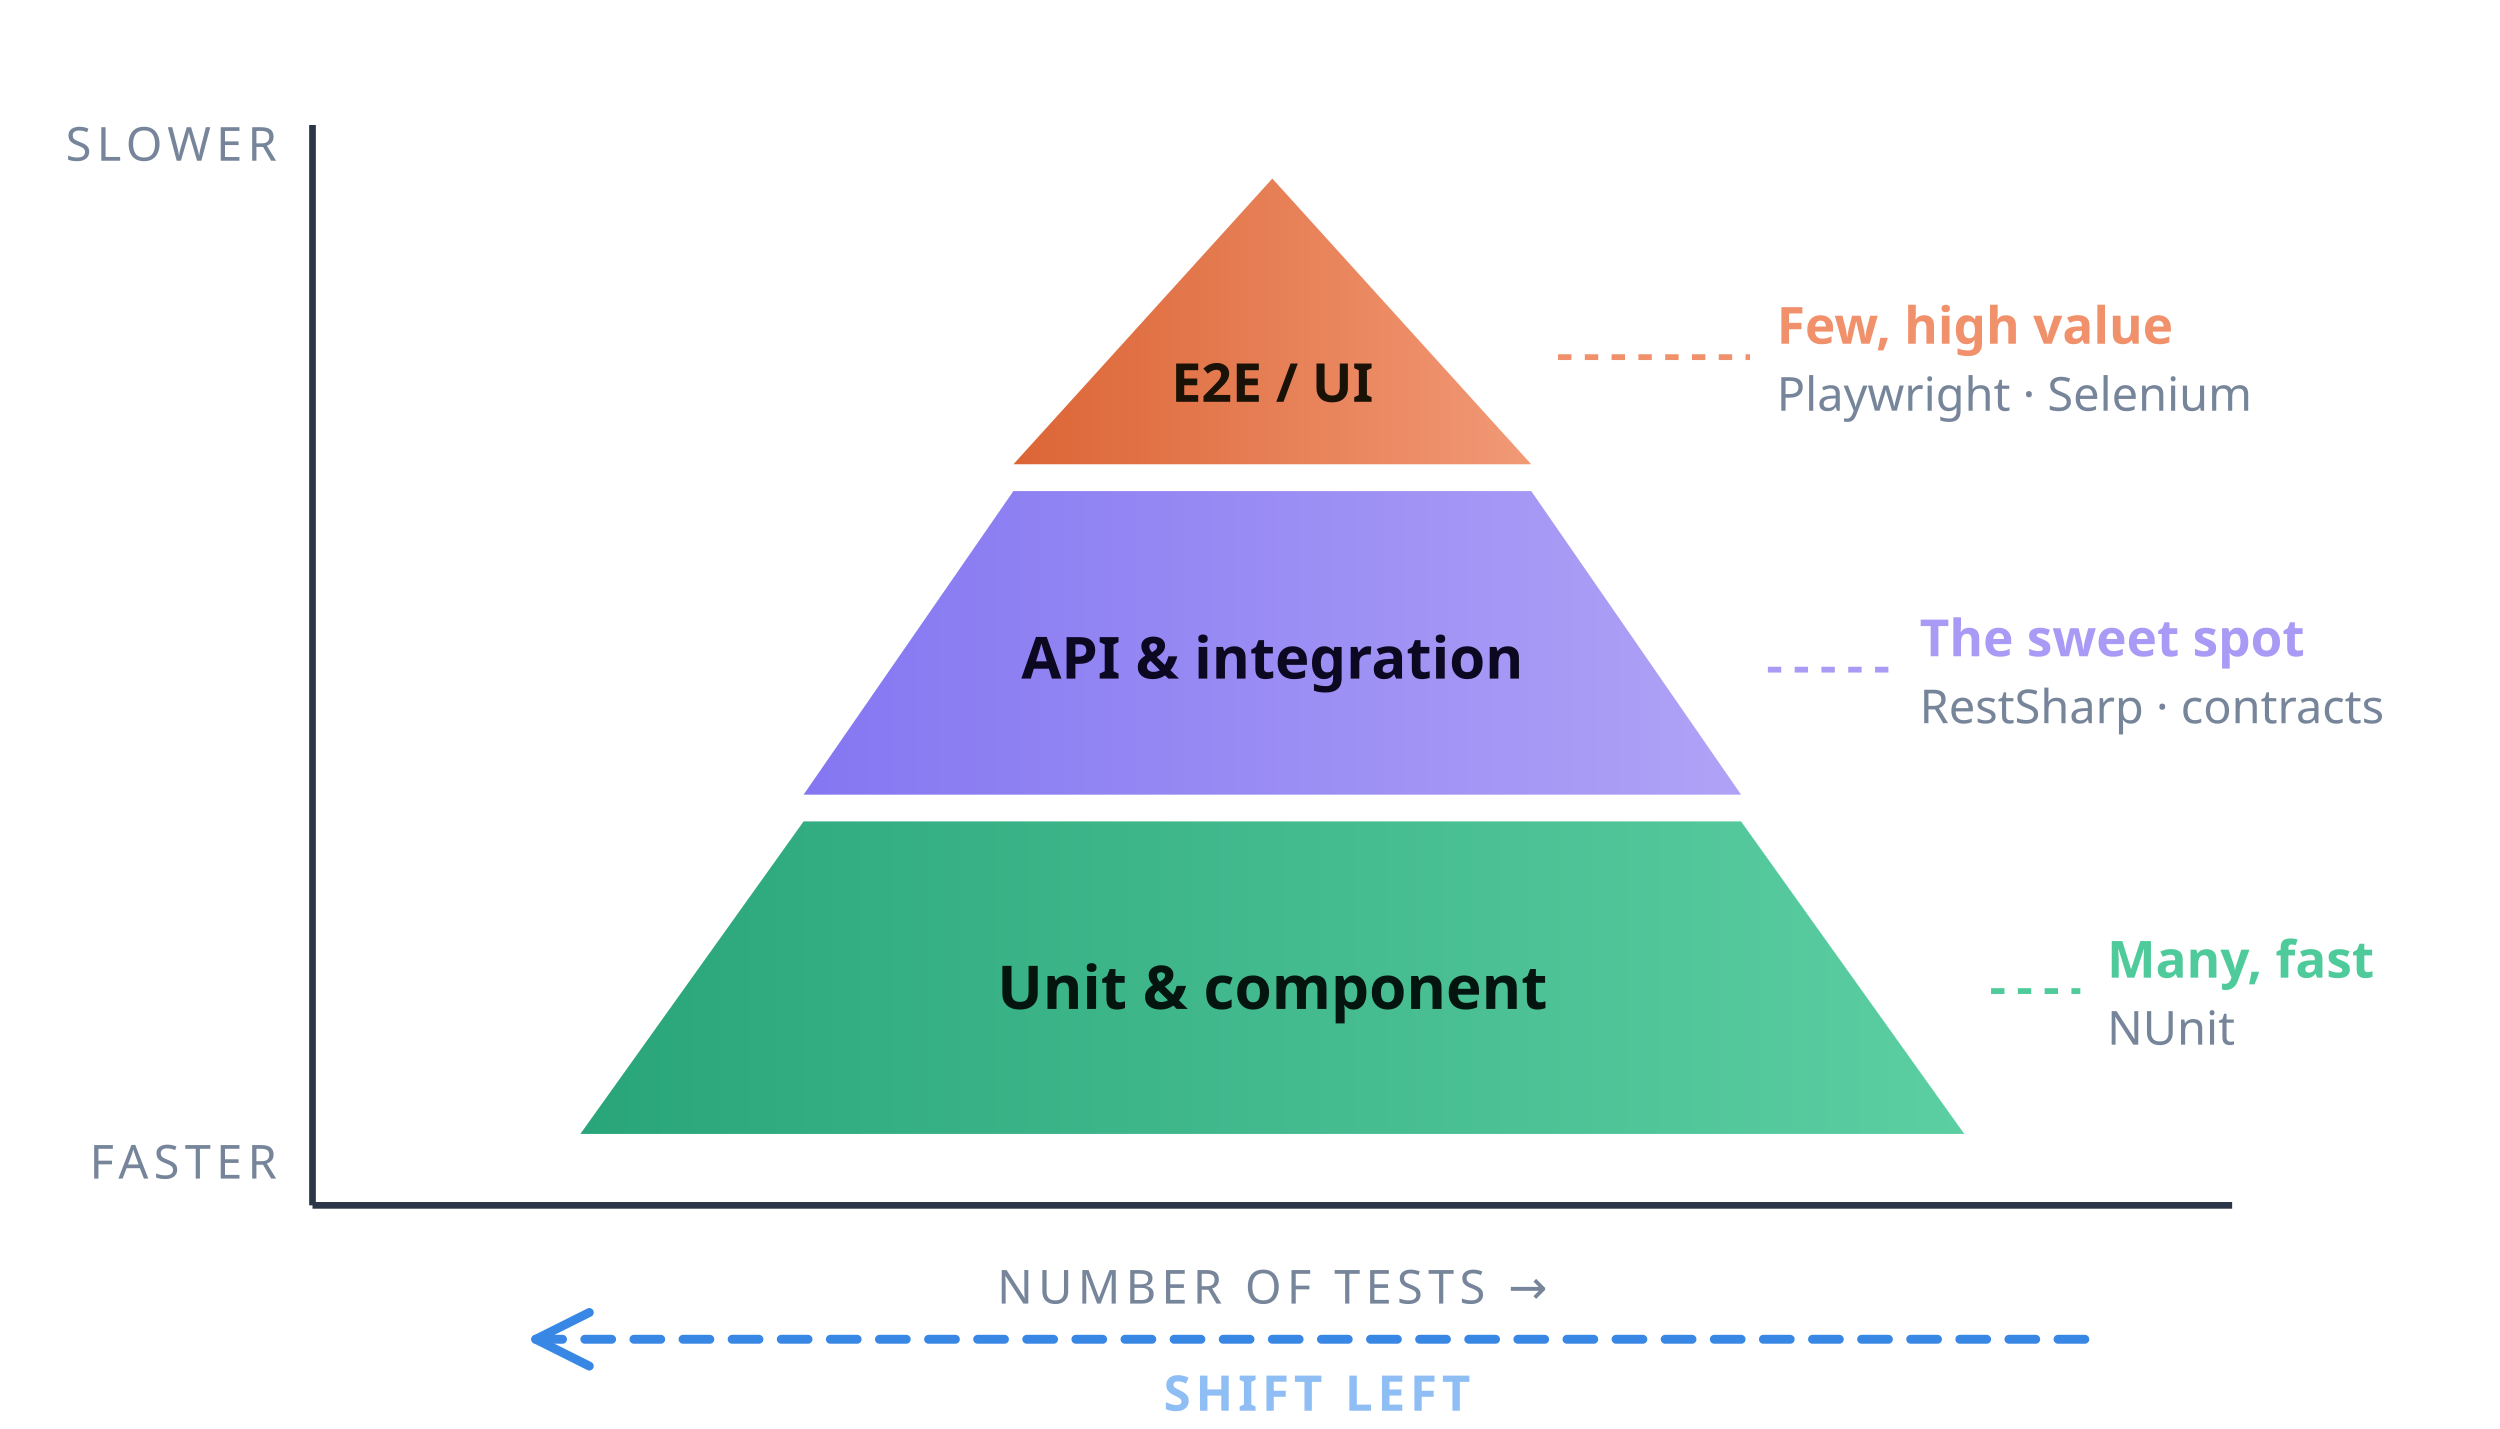
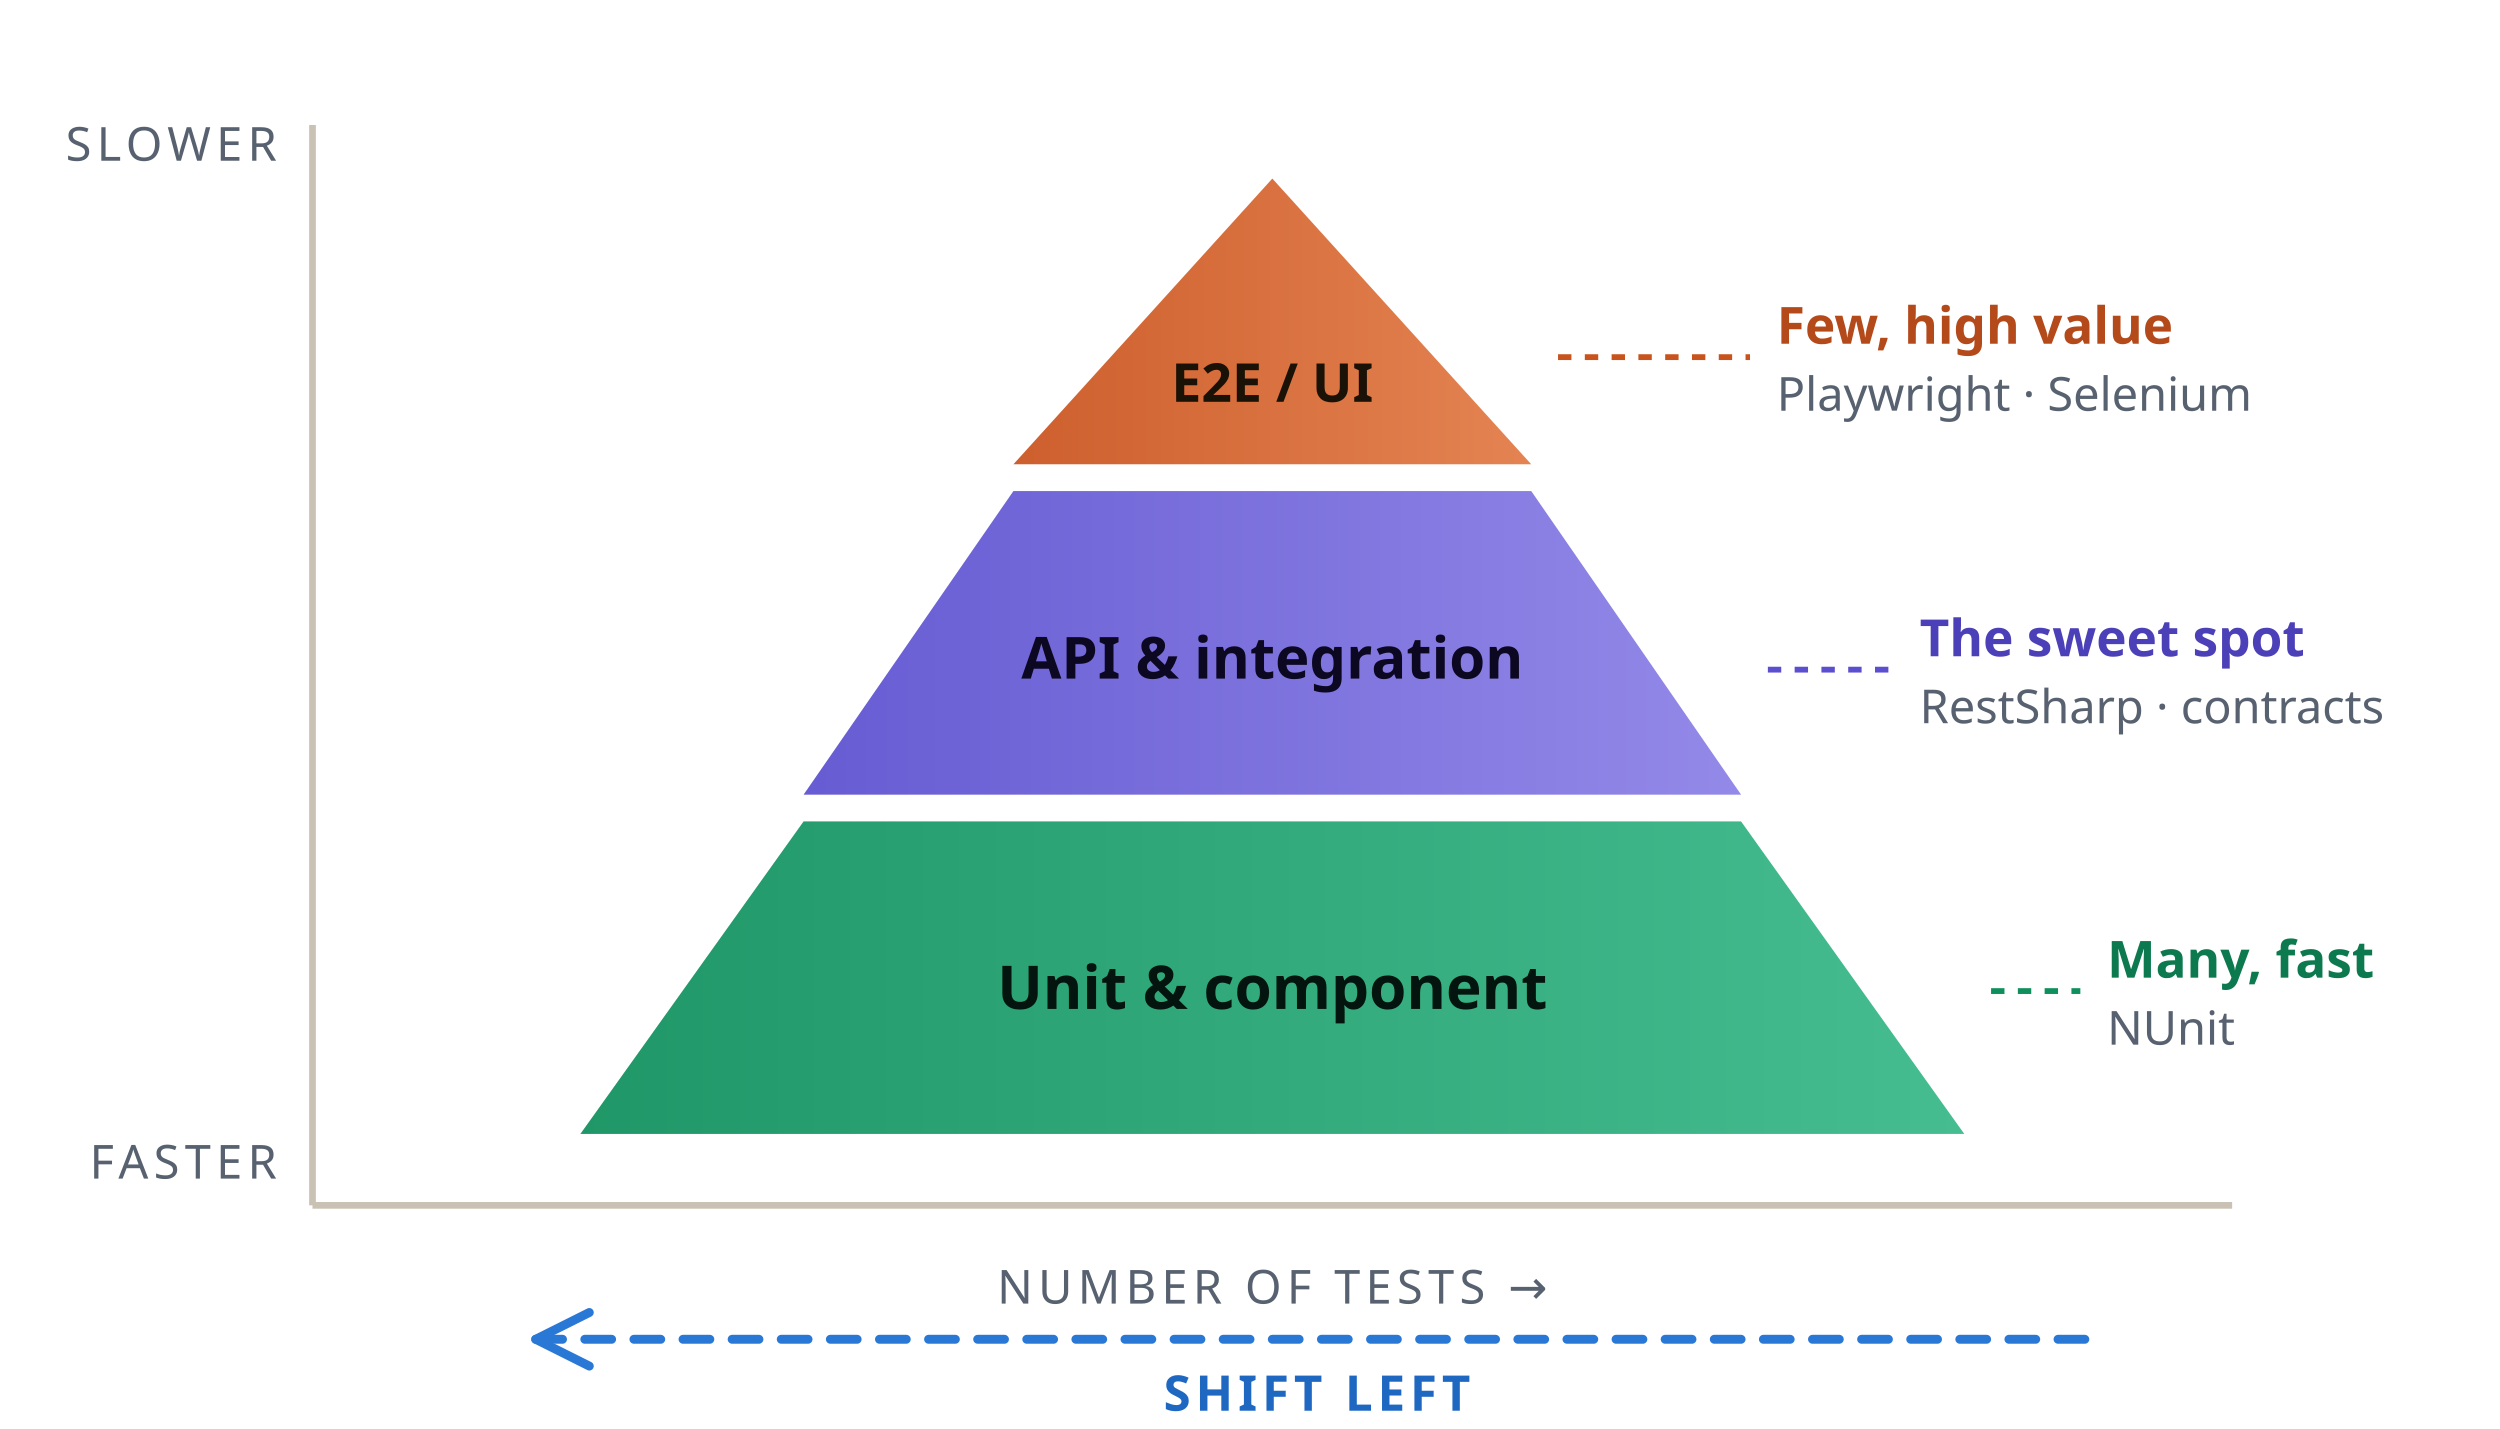
<svg xmlns="http://www.w3.org/2000/svg" viewBox="0 0 560 320" role="img" aria-label="Test automation pyramid: a broad base of fast unit and component tests, a middle band of API and integration tests, and a narrow tip of end-to-end UI tests, under a shift-left arrow.">
  <defs>
    <linearGradient id="py-e2e" x1="0" y1="0" x2="1" y2="0">
-       <stop offset="0" stop-color="#d95926" />
-       <stop offset="1" stop-color="#F0916B" />
+       <stop offset="0" stop-color="#c9531d" />
+       <stop offset="1" stop-color="#E27A45" />
    </linearGradient>
    <linearGradient id="py-api" x1="0" y1="0" x2="1" y2="0">
-       <stop offset="0" stop-color="#7B6CF0" />
-       <stop offset="1" stop-color="#A99BF5" />
+       <stop offset="0" stop-color="#5B4FCF" />
+       <stop offset="1" stop-color="#8B80E6" />
    </linearGradient>
    <linearGradient id="py-unit" x1="0" y1="0" x2="1" y2="0">
-       <stop offset="0" stop-color="#199e70" />
-       <stop offset="1" stop-color="#4FCB9B" />
+       <stop offset="0" stop-color="#0f8f5c" />
+       <stop offset="1" stop-color="#37B888" />
    </linearGradient>
  </defs>
  <style>
    .b { opacity: 1; }
    @keyframes py-in { from { opacity: 0; transform: translateY(10px); } to { opacity: 1; transform: none; } }
    @media (prefers-reduced-motion: no-preference) {
      .b { animation: py-in .55s ease-out both; transform-origin: 50% 100%; }
      .b1 { animation-delay: .15s } .b2 { animation-delay: .5s }
      .b3 { animation-delay: .85s } .b4 { animation-delay: 1.2s }
      .b5 { animation-delay: 1.5s } .b6 { animation-delay: 1.8s }
      .b7 { animation-delay: 2.1s }
    }
  </style>
-   <g stroke="#2B3648" stroke-width="1.5">
+   <g stroke="#C9C2B4" stroke-width="1.5">
    <line x1="70" y1="28" x2="70" y2="270" />
    <line x1="70" y1="270" x2="500" y2="270" />
  </g>
-   <g font-family="Segoe UI, sans-serif" font-size="10.5" fill="#76859A" letter-spacing="1.2">
+   <g font-family="Segoe UI, sans-serif" font-size="10.5" fill="#57616F" letter-spacing="1.2">
    <text x="62" y="36" text-anchor="end">SLOWER</text>
    <text x="62" y="264" text-anchor="end">FASTER</text>
    <text x="285" y="292" text-anchor="middle">NUMBER OF TESTS  →</text>
  </g>
  <g class="b b1">
    <path d="M180 184 L390 184 L440 254 L130 254 Z" fill="url(#py-unit)" fill-opacity=".93" />
    <text x="285" y="226" text-anchor="middle" font-family="Segoe UI, sans-serif" font-size="13.5" font-weight="700" fill="#03150E">Unit &amp; component</text>
  </g>
  <g class="b b2">
-     <line x1="446" y1="222" x2="466" y2="222" stroke="#4FCB9B" stroke-width="1.3" stroke-dasharray="3 3" />
-     <text x="472" y="219" font-family="Segoe UI, sans-serif" font-size="11.5" fill="#4FCB9B" font-weight="650">Many, fast</text>
-     <text x="472" y="234" font-family="Segoe UI, sans-serif" font-size="10.5" fill="#76859A">NUnit</text>
+     <line x1="446" y1="222" x2="466" y2="222" stroke="#0f8f5c" stroke-width="1.3" stroke-dasharray="3 3" />
+     <text x="472" y="219" font-family="Segoe UI, sans-serif" font-size="11.5" fill="#0C7A4E" font-weight="650">Many, fast</text>
+     <text x="472" y="234" font-family="Segoe UI, sans-serif" font-size="10.5" fill="#57616F">NUnit</text>
  </g>
  <g class="b b3">
    <path d="M227 110 L343 110 L390 178 L180 178 Z" fill="url(#py-api)" fill-opacity=".93" />
    <text x="285" y="152" text-anchor="middle" font-family="Segoe UI, sans-serif" font-size="13" font-weight="700" fill="#0C0821">API &amp; integration</text>
  </g>
  <g class="b b4">
-     <line x1="396" y1="150" x2="424" y2="150" stroke="#A99BF5" stroke-width="1.3" stroke-dasharray="3 3" />
-     <text x="430" y="147" font-family="Segoe UI, sans-serif" font-size="11.5" fill="#A99BF5" font-weight="650">The sweet spot</text>
-     <text x="430" y="162" font-family="Segoe UI, sans-serif" font-size="10.5" fill="#76859A">RestSharp · contracts</text>
+     <line x1="396" y1="150" x2="424" y2="150" stroke="#5B4FCF" stroke-width="1.3" stroke-dasharray="3 3" />
+     <text x="430" y="147" font-family="Segoe UI, sans-serif" font-size="11.5" fill="#4C40B8" font-weight="650">The sweet spot</text>
+     <text x="430" y="162" font-family="Segoe UI, sans-serif" font-size="10.5" fill="#57616F">RestSharp · contracts</text>
  </g>
  <g class="b b5">
    <path d="M285 40 L343 104 L227 104 Z" fill="url(#py-e2e)" fill-opacity=".93" />
    <text x="285" y="90" text-anchor="middle" font-family="Segoe UI, sans-serif" font-size="12" font-weight="700" fill="#1A1206">E2E / UI</text>
  </g>
  <g class="b b6">
-     <line x1="349" y1="80" x2="392" y2="80" stroke="#F0916B" stroke-width="1.3" stroke-dasharray="3 3" />
-     <text x="398" y="77" font-family="Segoe UI, sans-serif" font-size="11.5" fill="#F0916B" font-weight="650">Few, high value</text>
-     <text x="398" y="92" font-family="Segoe UI, sans-serif" font-size="10.5" fill="#76859A">Playwright · Selenium</text>
+     <line x1="349" y1="80" x2="392" y2="80" stroke="#c9531d" stroke-width="1.3" stroke-dasharray="3 3" />
+     <text x="398" y="77" font-family="Segoe UI, sans-serif" font-size="11.5" fill="#B4491A" font-weight="650">Few, high value</text>
+     <text x="398" y="92" font-family="Segoe UI, sans-serif" font-size="10.5" fill="#57616F">Playwright · Selenium</text>
  </g>
  <g class="b b7">
-     <path d="M120 300 L470 300" stroke="#3987e5" stroke-width="2" stroke-linecap="round" stroke-dasharray="6 5" />
-     <path d="M132 294 L120 300 L132 306" stroke="#3987e5" stroke-width="2" fill="none" stroke-linecap="round" stroke-linejoin="round" />
-     <text x="295" y="316" text-anchor="middle" font-family="Segoe UI, sans-serif" font-size="11" font-weight="700" fill="#8FBEF5" letter-spacing="1.1">SHIFT LEFT</text>
+     <path d="M120 300 L470 300" stroke="#2a78d6" stroke-width="2" stroke-linecap="round" stroke-dasharray="6 5" />
+     <path d="M132 294 L120 300 L132 306" stroke="#2a78d6" stroke-width="2" fill="none" stroke-linecap="round" stroke-linejoin="round" />
+     <text x="295" y="316" text-anchor="middle" font-family="Segoe UI, sans-serif" font-size="11" font-weight="700" fill="#1F68C2" letter-spacing="1.1">SHIFT LEFT</text>
  </g>
</svg>
